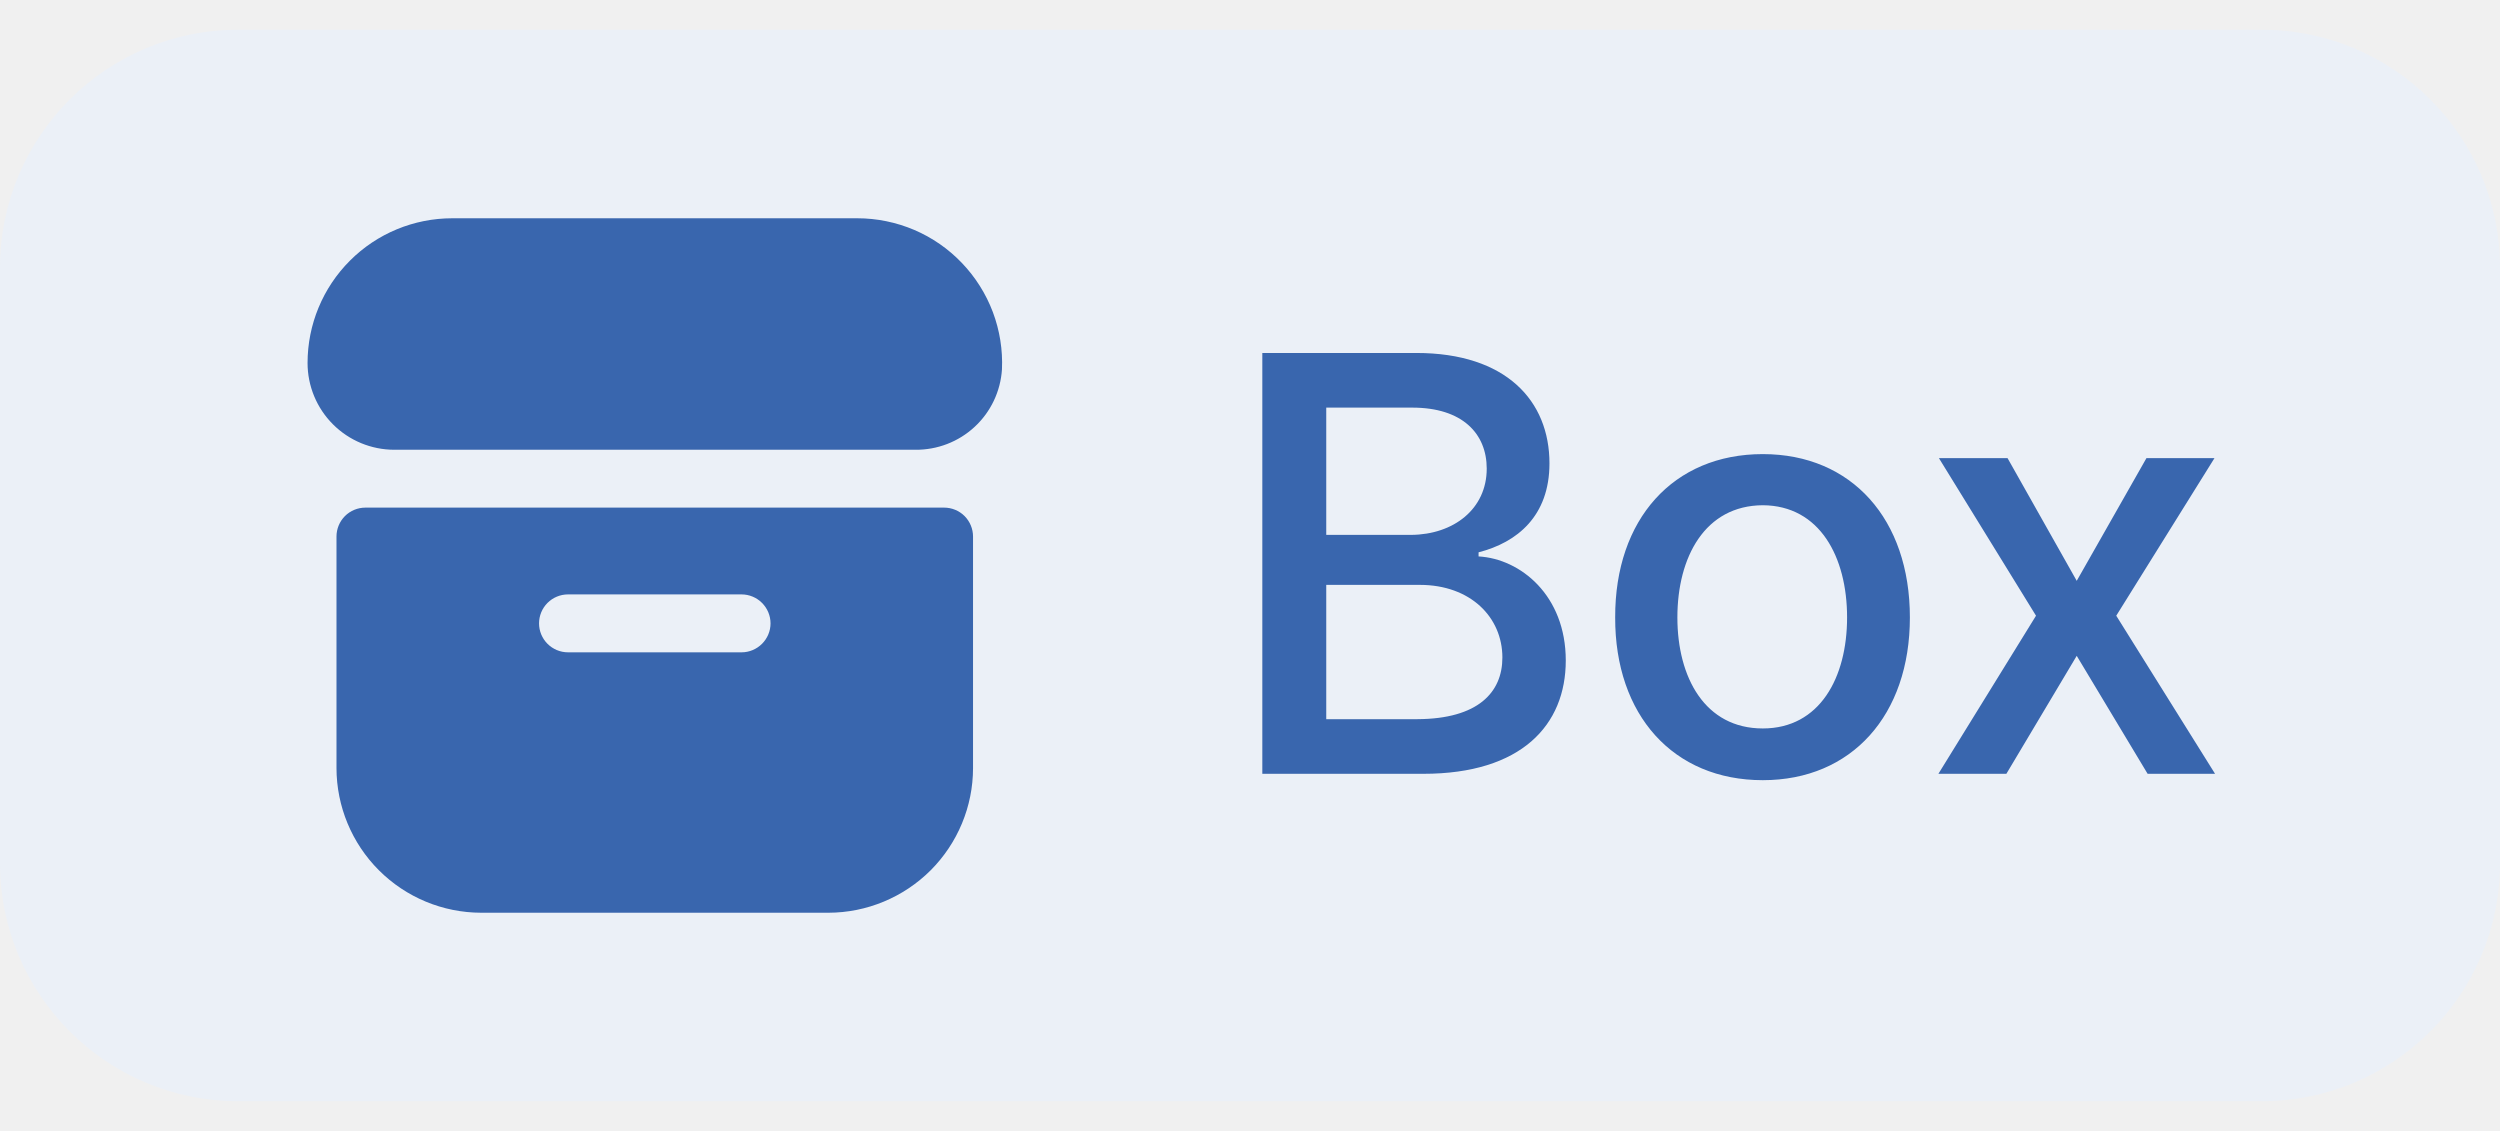
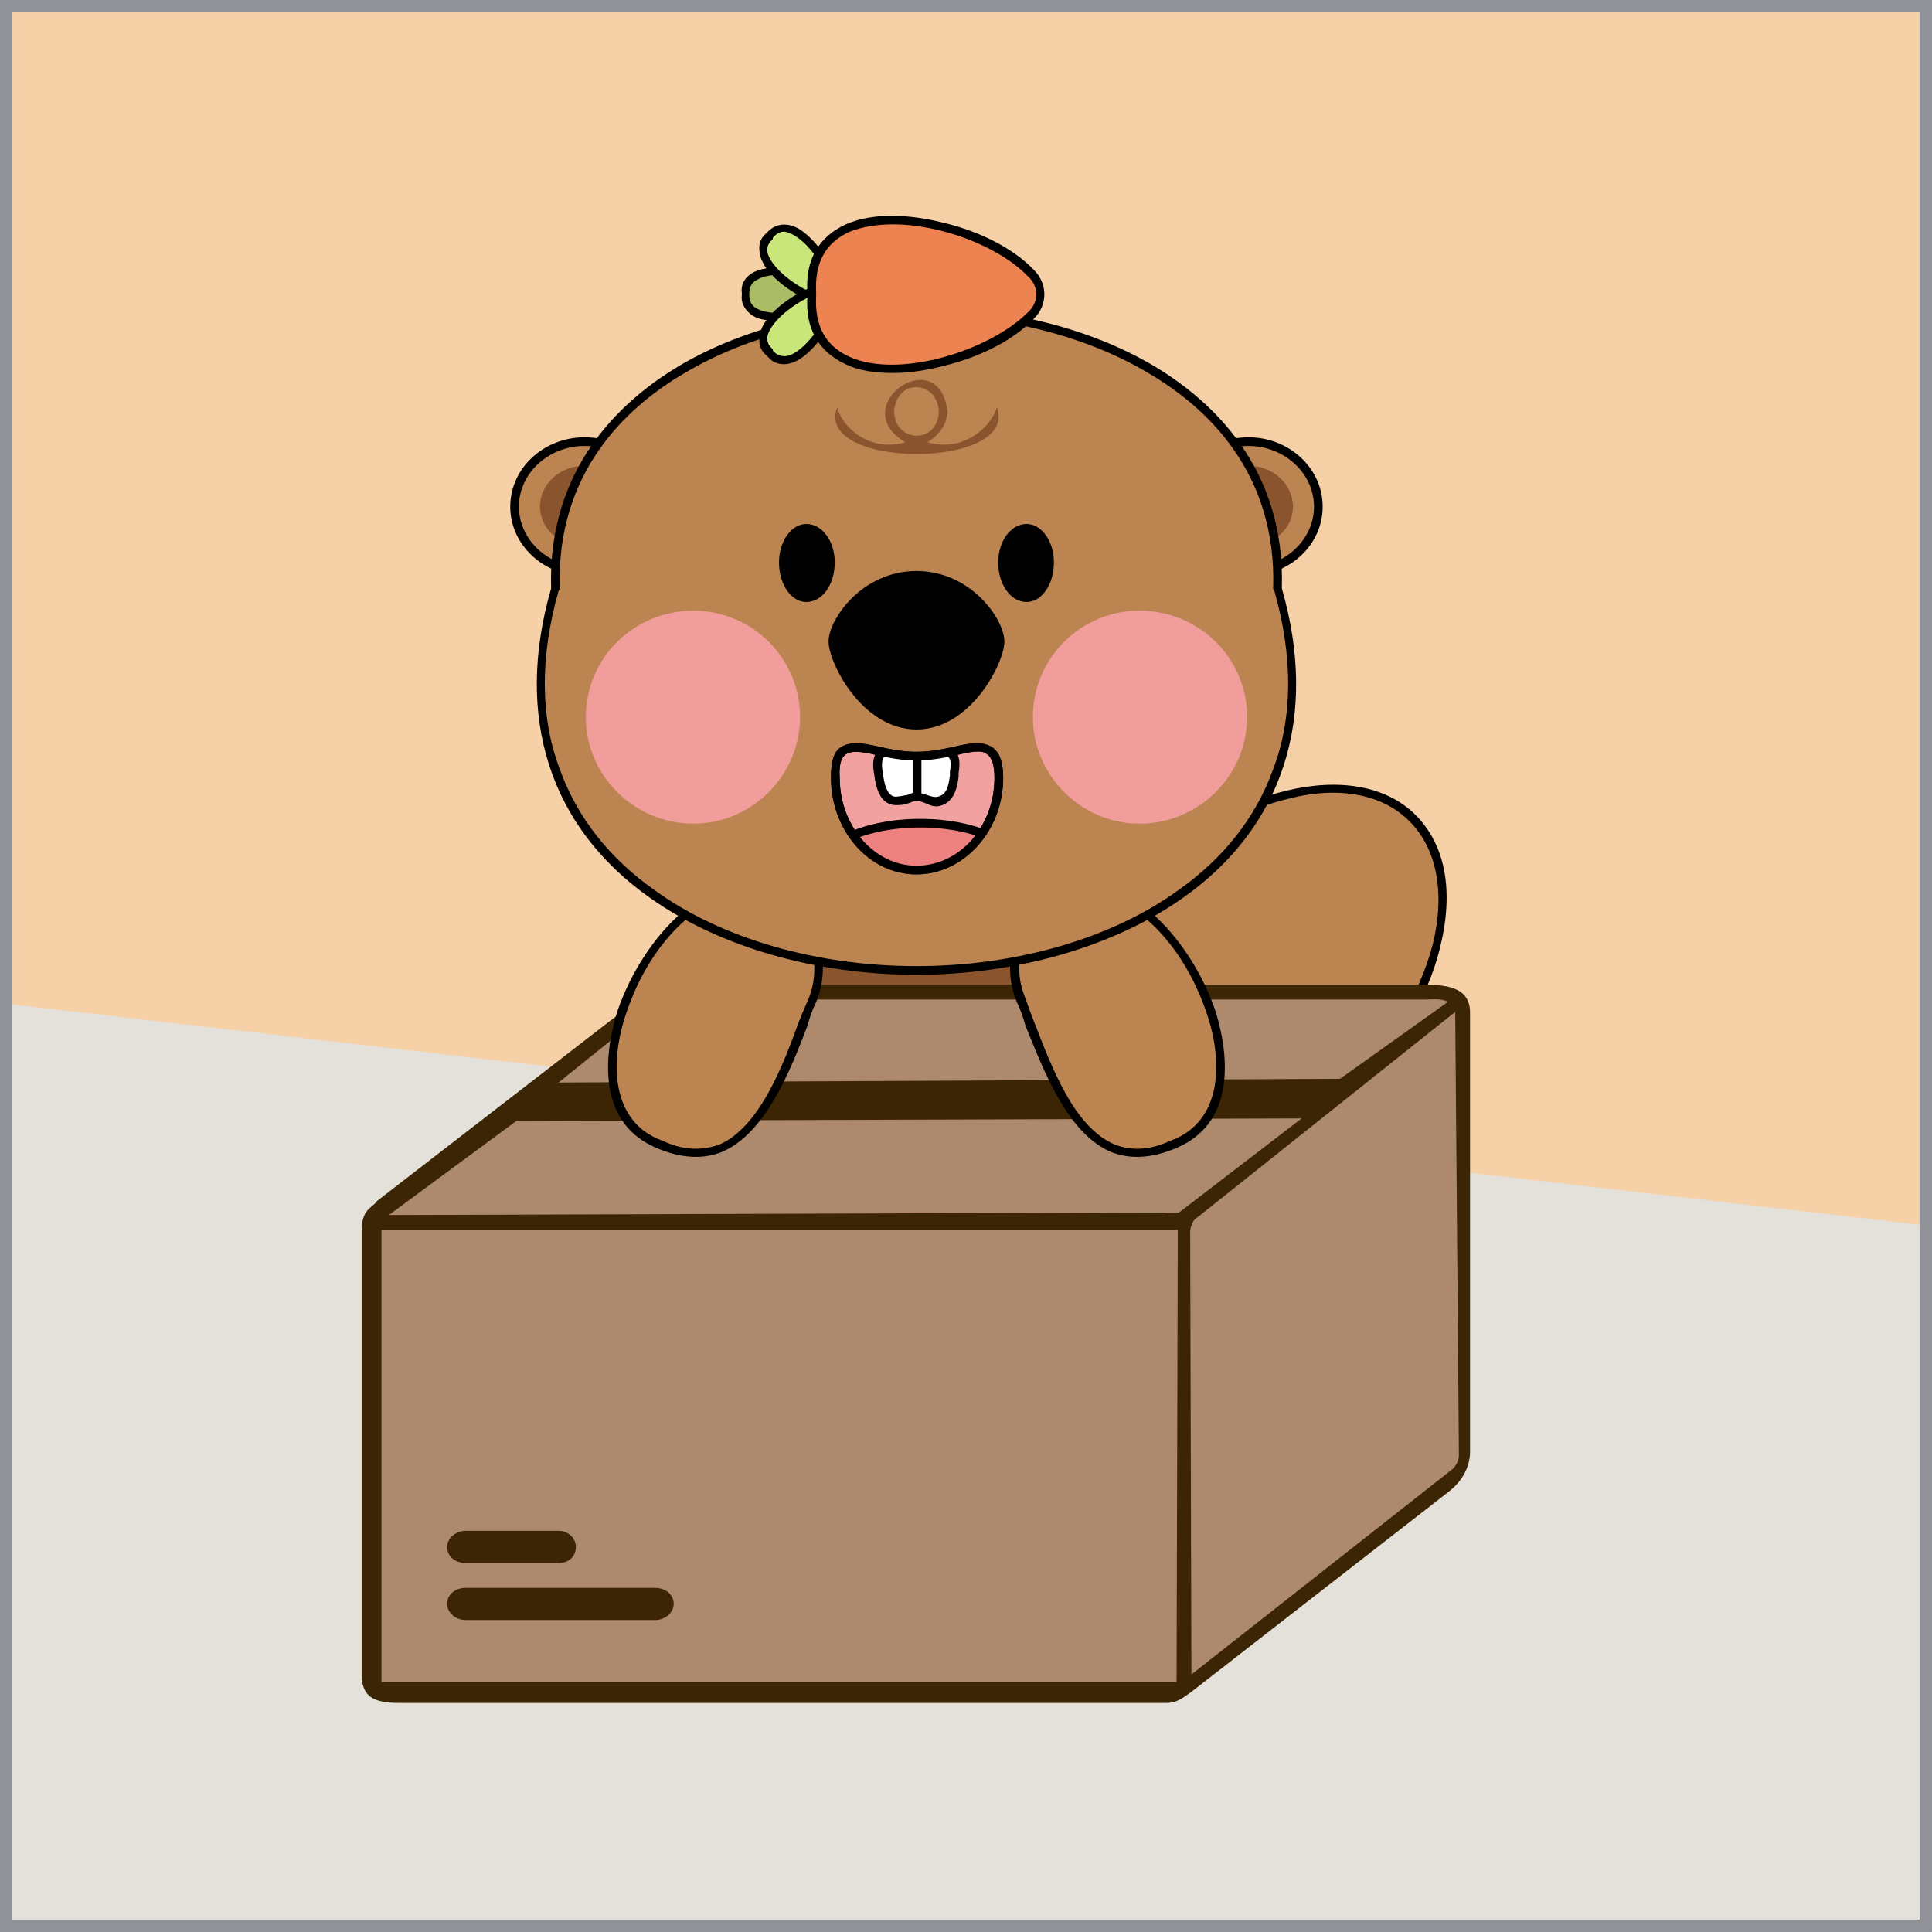
- <svg xmlns="http://www.w3.org/2000/svg" width="42" height="19" viewBox="0 0 42 19" fill="none">
-   <rect y="0.5" width="42" height="18" rx="4" fill="#EBF0F7" />
-   <path d="M14.403 3.667H7.597C6.953 3.667 6.334 3.923 5.879 4.379C5.423 4.835 5.167 5.453 5.167 6.098C5.167 6.484 5.32 6.855 5.594 7.129C5.867 7.402 6.238 7.556 6.625 7.556H15.375C15.745 7.56 16.102 7.423 16.373 7.172C16.645 6.921 16.809 6.575 16.833 6.206C16.848 5.878 16.795 5.55 16.68 5.243C16.564 4.936 16.387 4.655 16.16 4.418C15.933 4.18 15.66 3.991 15.358 3.862C15.056 3.734 14.731 3.667 14.403 3.667Z" fill="#3966AE" />
-   <path d="M15.861 8.528H6.139C6.01 8.528 5.886 8.579 5.795 8.67C5.704 8.762 5.653 8.885 5.653 9.014V12.903C5.654 13.547 5.91 14.165 6.366 14.621C6.821 15.076 7.439 15.333 8.084 15.334H13.917C14.561 15.333 15.179 15.076 15.635 14.621C16.09 14.165 16.347 13.547 16.347 12.903V9.014C16.347 8.885 16.296 8.762 16.205 8.67C16.114 8.579 15.99 8.528 15.861 8.528ZM12.459 10.959H9.542C9.413 10.959 9.289 10.907 9.198 10.816C9.107 10.725 9.056 10.601 9.056 10.473C9.056 10.344 9.107 10.22 9.198 10.129C9.289 10.038 9.413 9.986 9.542 9.986H12.459C12.587 9.986 12.711 10.038 12.802 10.129C12.893 10.22 12.945 10.344 12.945 10.473C12.945 10.601 12.893 10.725 12.802 10.816C12.711 10.907 12.587 10.959 12.459 10.959Z" fill="#3966AE" />
-   <path d="M21.207 13V5.93H23.795C25.304 5.93 26.031 6.735 26.031 7.785C26.031 8.669 25.489 9.113 24.84 9.279V9.348C25.543 9.387 26.305 10.002 26.305 11.096C26.305 12.18 25.562 13 23.912 13H21.207ZM22.281 12.082H23.814C24.83 12.077 25.24 11.633 25.24 11.047C25.24 10.368 24.703 9.826 23.854 9.826H22.281V12.082ZM22.281 8.986H23.707C24.42 8.981 24.977 8.552 24.977 7.873C24.977 7.287 24.571 6.848 23.727 6.848H22.281V8.986ZM29.615 13.107C28.111 13.107 27.13 12.014 27.135 10.373C27.13 8.723 28.111 7.629 29.615 7.629C31.109 7.629 32.086 8.723 32.086 10.373C32.086 12.014 31.109 13.107 29.615 13.107ZM28.18 10.373C28.18 11.384 28.644 12.238 29.615 12.238C30.572 12.238 31.031 11.384 31.031 10.373C31.031 9.357 30.572 8.493 29.615 8.488C28.644 8.493 28.18 9.357 28.18 10.373ZM33.727 7.697L34.889 9.758L36.06 7.697H37.203L35.553 10.344L37.213 13H36.08L34.889 11.018L33.707 13H32.565L34.205 10.344L32.574 7.697H33.727Z" fill="#3966AE" />
+ <svg xmlns="http://www.w3.org/2000/svg" width="70" height="70" viewBox="0 0 70 70" fill="none">
+   <g clip-path="url(#clip0_2299_65168)">
+     <path d="M69.955 45.321L0 37.244V0H69.955V45.321Z" fill="#F6D0A7" />
+     <path d="M0.045 36.348L70 44.425V69.957H0.045V36.348Z" fill="#E3E1D9" />
+     <path d="M48.687 39.851C45.142 43.396 37.603 47.479 35.495 45.37C33.386 43.216 37.469 35.678 40.969 32.178C44.514 28.633 49.091 27.511 51.2 29.665C53.309 31.774 52.187 36.351 48.687 39.851Z" fill="#BB8451" />
+     <path fill-rule="evenodd" clip-rule="evenodd" d="M37.245 46.086C36.482 46.086 35.854 45.906 35.405 45.458C34.014 44.111 35.181 40.971 35.988 39.221C37.155 36.663 39.084 33.836 40.879 32.041C44.424 28.496 49.136 27.374 51.289 29.528C52.366 30.605 52.681 32.265 52.187 34.285C51.738 36.214 50.482 38.233 48.777 39.983C46.982 41.733 44.2 43.663 41.642 44.874C40.475 45.413 38.681 46.086 37.245 46.086ZM48.283 28.721C47.775 28.721 47.236 28.795 46.668 28.945C44.738 29.394 42.764 30.605 41.104 32.265C39.353 34.06 37.424 36.797 36.257 39.355C34.956 42.182 34.687 44.336 35.584 45.233C36.482 46.131 38.636 45.906 41.507 44.56C44.02 43.394 46.802 41.509 48.552 39.759C50.257 38.054 51.424 36.08 51.918 34.195C52.366 32.31 52.052 30.74 51.065 29.753C50.392 29.079 49.45 28.721 48.283 28.721Z" fill="black" />
+     <path d="M39.667 44.113C40.699 42.587 41.058 40.434 40.834 38.235C39.892 26.568 23.872 28.812 25.578 40.703C25.667 42.228 26.071 43.35 26.699 44.158C26.161 44.562 25.847 45.145 25.847 45.728C25.847 47.075 27.507 48.196 29.526 48.196C31.321 48.196 32.802 47.344 33.161 46.177C33.191 46.177 33.221 46.177 33.251 46.177C33.61 47.344 35.09 48.196 36.885 48.196C38.905 48.196 40.565 47.075 40.565 45.728C40.565 45.1 40.206 44.562 39.667 44.113Z" fill="#BB8451" />
+     <path fill-rule="evenodd" clip-rule="evenodd" d="M36.886 48.331C35.18 48.331 33.7 47.568 33.206 46.446C32.757 47.568 31.232 48.331 29.526 48.331C27.418 48.331 25.712 47.164 25.712 45.728C25.712 45.145 25.982 44.562 26.475 44.113C25.847 43.26 25.488 42.138 25.443 40.703C24.905 37.068 26.026 33.882 28.539 31.997C30.828 30.292 33.924 29.933 36.482 31.055C39.084 32.222 40.7 34.779 40.969 38.234C41.238 40.568 40.834 42.632 39.847 44.068C40.386 44.562 40.7 45.1 40.7 45.728C40.7 47.164 38.995 48.331 36.886 48.331ZM33.251 46.042C33.341 46.042 33.386 46.087 33.43 46.132C33.745 47.254 35.18 48.017 36.886 48.017C38.815 48.017 40.386 46.984 40.386 45.728C40.386 45.19 40.116 44.651 39.578 44.247C39.488 44.158 39.488 44.068 39.533 44.023C40.52 42.632 40.924 40.568 40.655 38.279C40.296 33.792 37.783 31.997 36.347 31.324C33.924 30.247 30.918 30.606 28.719 32.267C26.341 34.062 25.219 37.158 25.757 40.658C25.757 40.658 25.757 40.673 25.757 40.703C25.802 42.093 26.161 43.215 26.834 44.068C26.879 44.113 26.879 44.203 26.789 44.292C26.296 44.696 26.026 45.19 26.026 45.728C26.026 46.984 27.597 48.017 29.526 48.017C31.232 48.017 32.667 47.254 32.982 46.132C33.026 46.087 33.071 46.042 33.161 46.042H33.251Z" fill="black" />
+     <path d="M32.981 44.74C24.231 45.997 25.712 31.593 33.385 31.952C41.193 31.817 41.776 46.625 32.981 44.74Z" fill="#89542E" />
+     <path d="M51.199 35.855H24.994C24.231 35.855 23.468 36.08 22.975 36.529L14.001 43.529C13.911 43.588 13.851 43.648 13.821 43.708C13.552 43.932 13.417 44.246 13.417 44.561L13.193 60.086C13.193 60.894 14.045 61.522 15.078 61.522H41.731C42.135 61.522 42.539 61.388 42.853 61.208C42.943 61.178 43.018 61.148 43.078 61.118L52.321 53.984C52.815 53.58 53.084 53.086 53.084 52.548V37.246C53.084 36.484 52.231 35.855 51.199 35.855Z" fill="#AD8A6D" />
+     <path fill-rule="evenodd" clip-rule="evenodd" d="M53.263 36.618V52.592C53.263 53.131 52.994 53.669 52.456 54.073L43.167 61.298C42.853 61.522 42.629 61.701 42.27 61.701C42.18 61.701 14.449 61.701 14.449 61.701C13.417 61.701 13.193 61.387 13.103 60.849V44.605C13.103 44.291 13.148 43.977 13.417 43.753C13.507 43.663 13.597 43.618 13.642 43.528L22.93 36.349C23.468 35.9 24.231 35.676 24.994 35.676H51.872C52.59 35.721 53.218 35.855 53.263 36.618ZM48.552 39.086L52.456 36.304C52.276 36.169 51.917 36.214 51.648 36.214C51.603 36.214 24.366 36.214 24.366 36.214C24.097 36.214 23.872 36.304 23.693 36.439L20.238 39.221L48.552 39.086ZM47.161 40.522L18.712 40.612L14.09 44.022L42.045 43.932C42.225 43.932 42.449 43.977 42.718 43.932L47.161 40.522ZM42.673 44.56H13.821V60.939H42.629L42.673 44.56ZM52.859 52.727L52.725 36.663L43.436 44.067C43.302 44.157 43.167 44.246 43.122 44.605L43.167 60.669L52.635 53.221C52.77 53.086 52.859 52.907 52.859 52.727Z" fill="#3B2504" />
+     <path d="M23.962 41.51C19.654 39.939 24.096 31.099 27.776 32.266C29.301 32.894 30.064 34.689 29.436 36.215C28.494 38.458 27.327 42.945 23.962 41.51Z" fill="#BB8451" />
+     <path fill-rule="evenodd" clip-rule="evenodd" d="M25.218 41.915C24.799 41.915 24.366 41.825 23.917 41.646C22.974 41.287 22.346 40.614 22.122 39.582C21.942 38.729 22.032 37.697 22.391 36.575C23.334 33.883 25.712 31.46 27.821 32.133C29.481 32.806 30.244 34.646 29.571 36.306C29.451 36.546 29.346 36.83 29.257 37.159C28.628 38.819 27.731 41.063 26.16 41.736C25.861 41.855 25.547 41.915 25.218 41.915ZM27.148 32.313C25.622 32.313 23.648 33.883 22.705 36.665C22.077 38.46 22.122 40.659 24.007 41.332C24.769 41.691 25.442 41.691 26.071 41.467C27.507 40.838 28.359 38.64 28.942 37.024C29.062 36.725 29.182 36.441 29.302 36.172C29.885 34.691 29.167 33.031 27.731 32.402C27.552 32.343 27.357 32.313 27.148 32.313Z" fill="black" />
+     <path d="M42.449 41.51C46.801 39.939 42.314 31.099 38.635 32.266C37.109 32.894 36.346 34.689 36.974 36.215C37.917 38.458 39.084 42.945 42.449 41.51Z" fill="#BB8451" />
+     <path fill-rule="evenodd" clip-rule="evenodd" d="M41.192 41.915C40.863 41.915 40.549 41.855 40.25 41.736C38.679 41.063 37.827 38.819 37.154 37.159C37.064 36.83 36.959 36.546 36.84 36.306C36.167 34.646 36.929 32.806 38.59 32.133C40.699 31.46 43.077 33.883 44.019 36.575C44.378 37.697 44.468 38.729 44.288 39.582C44.064 40.614 43.436 41.287 42.494 41.646C42.045 41.825 41.611 41.915 41.192 41.915ZM38.679 32.402C37.244 33.031 36.526 34.691 37.154 36.172C37.244 36.441 37.348 36.725 37.468 37.024C38.096 38.64 38.904 40.838 40.385 41.467C40.968 41.691 41.641 41.691 42.404 41.332C44.288 40.659 44.333 38.46 43.705 36.665C42.628 33.524 40.25 31.909 38.679 32.402Z" fill="black" />
+     <path d="M23.738 18.357C23.738 19.658 22.571 20.69 21.18 20.69C19.789 20.69 18.667 19.658 18.667 18.357C18.667 17.055 19.789 16.023 21.18 16.023C22.571 16.023 23.738 17.055 23.738 18.357Z" fill="#BB8451" />
+     <path fill-rule="evenodd" clip-rule="evenodd" d="M21.18 20.869C19.699 20.869 18.487 19.748 18.487 18.357C18.487 16.965 19.699 15.844 21.18 15.844C22.66 15.844 23.872 16.965 23.872 18.357C23.872 19.748 22.66 20.869 21.18 20.869ZM21.18 16.158C19.878 16.158 18.801 17.145 18.801 18.357C18.801 19.568 19.878 20.555 21.18 20.555C22.481 20.555 23.558 19.568 23.558 18.357C23.558 17.145 22.481 16.158 21.18 16.158Z" fill="black" />
+     <path d="M21.18 19.792C20.282 19.792 19.564 19.163 19.564 18.356C19.564 17.548 20.282 16.875 21.18 16.875C22.122 16.875 22.84 17.548 22.84 18.356C22.84 19.163 22.122 19.792 21.18 19.792Z" fill="#89542E" />
+     <path d="M42.673 18.357C42.673 19.658 43.84 20.69 45.231 20.69C46.622 20.69 47.744 19.658 47.744 18.357C47.744 17.055 46.622 16.023 45.231 16.023C43.84 16.023 42.673 17.055 42.673 18.357Z" fill="#BB8451" />
+     <path fill-rule="evenodd" clip-rule="evenodd" d="M45.231 20.869C43.75 20.869 42.539 19.748 42.539 18.357C42.539 16.965 43.75 15.844 45.231 15.844C46.712 15.844 47.923 16.965 47.923 18.357C47.923 19.748 46.712 20.869 45.231 20.869ZM45.231 16.158C43.93 16.158 42.853 17.145 42.853 18.357C42.853 19.568 43.93 20.555 45.231 20.555C46.532 20.555 47.609 19.568 47.609 18.357C47.609 17.145 46.532 16.158 45.231 16.158Z" fill="black" />
+     <path d="M45.231 19.792C46.128 19.792 46.846 19.163 46.846 18.356C46.846 17.548 46.128 16.875 45.231 16.875C44.333 16.875 43.57 17.548 43.57 18.356C43.57 19.163 44.333 19.792 45.231 19.792Z" fill="#89542E" />
+     <path d="M46.308 21.362C51.513 39.759 14.898 39.759 20.103 21.362C19.699 7.9 46.712 7.9 46.308 21.362Z" fill="#BB8451" />
+     <path fill-rule="evenodd" clip-rule="evenodd" d="M33.206 35.318C29.526 35.318 26.026 34.286 23.558 32.536C19.924 29.979 18.622 25.985 19.968 21.318C19.834 17.011 22.436 14.543 24.635 13.241C29.436 10.414 36.975 10.414 41.776 13.241C43.975 14.543 46.577 17.011 46.443 21.318C47.789 25.985 46.488 29.979 42.853 32.536C40.385 34.286 36.84 35.318 33.206 35.318ZM33.206 11.402C30.199 11.402 27.148 12.12 24.814 13.511C22.661 14.767 20.148 17.145 20.282 21.318C20.282 21.348 20.267 21.378 20.238 21.408C19.564 23.786 19.564 25.985 20.282 27.869C20.911 29.619 22.077 31.1 23.738 32.267C26.161 34.017 29.616 35.004 33.206 35.004C36.795 35.004 40.25 34.017 42.673 32.267C44.334 31.1 45.5 29.619 46.129 27.869C46.847 25.985 46.847 23.786 46.173 21.408C46.144 21.378 46.129 21.348 46.129 21.318C46.263 17.145 43.75 14.767 41.597 13.511C39.263 12.12 36.212 11.402 33.206 11.402Z" fill="black" />
+     <path d="M30.244 20.375C30.244 21.183 29.795 21.811 29.212 21.811C28.673 21.811 28.225 21.183 28.225 20.375C28.225 19.613 28.673 18.984 29.212 18.984C29.795 18.984 30.244 19.613 30.244 20.375Z" fill="black" />
+     <path d="M38.186 20.375C38.186 21.183 37.737 21.811 37.199 21.811C36.616 21.811 36.167 21.183 36.167 20.375C36.167 19.613 36.616 18.984 37.199 18.984C37.737 18.984 38.186 19.613 38.186 20.375Z" fill="black" />
+     <path d="M36.391 23.245C36.391 24.008 35.18 26.431 33.205 26.431C31.231 26.431 30.02 24.008 30.02 23.245C30.02 22.438 31.231 20.688 33.205 20.688C35.18 20.688 36.391 22.438 36.391 23.245Z" fill="black" />
+     <path d="M36.167 28.18C36.167 30.02 34.821 31.546 33.206 31.546C31.59 31.546 30.244 30.02 30.244 28.18C30.244 26.296 31.59 27.373 33.206 27.373C34.821 27.373 36.167 26.296 36.167 28.18Z" fill="#F1A2A0" />
+     <path fill-rule="evenodd" clip-rule="evenodd" d="M33.206 31.681C31.5 31.681 30.109 30.11 30.109 28.181C30.109 27.598 30.199 27.284 30.424 27.104C30.782 26.835 31.276 26.924 31.859 27.059C32.263 27.149 32.712 27.239 33.206 27.239C33.699 27.239 34.148 27.149 34.552 27.059C35.135 26.924 35.629 26.835 35.988 27.104C36.212 27.284 36.347 27.598 36.347 28.181C36.347 30.11 34.911 31.681 33.206 31.681ZM31.007 27.239C30.857 27.239 30.738 27.269 30.648 27.328C30.468 27.448 30.394 27.732 30.424 28.181C30.424 29.931 31.68 31.367 33.206 31.367C34.776 31.367 36.032 29.931 36.032 28.181C36.032 27.732 35.943 27.448 35.763 27.328C35.584 27.149 35.135 27.239 34.597 27.373C34.193 27.463 33.699 27.553 33.206 27.553C32.712 27.553 32.218 27.463 31.814 27.373C31.5 27.284 31.186 27.239 31.007 27.239Z" fill="black" />
+     <mask id="mask0_2299_65168" style="mask-type:luminance" maskUnits="userSpaceOnUse" x="30" y="27" width="7" height="5">
+       <path d="M36.167 28.3C36.167 30.162 34.843 31.674 33.206 31.674C31.572 31.674 30.244 30.162 30.244 28.3C30.244 26.438 31.572 27.528 33.206 27.528C34.843 27.528 36.167 26.438 36.167 28.3Z" fill="white" />
+     </mask>
+     <g mask="url(#mask0_2299_65168)">
+       <path d="M37.11 31.687C37.11 32.719 35.45 33.527 33.34 33.527C31.276 33.527 29.571 32.719 29.571 31.687C29.571 30.655 31.276 29.848 33.34 29.848C35.45 29.848 37.11 30.655 37.11 31.687Z" fill="#ED817F" />
+       <path fill-rule="evenodd" clip-rule="evenodd" d="M33.341 33.662C31.142 33.662 29.392 32.809 29.392 31.687C29.392 30.565 31.142 29.668 33.341 29.668C35.539 29.668 37.289 30.565 37.289 31.687C37.289 32.809 35.539 33.662 33.341 33.662ZM33.341 29.982C31.366 29.982 29.706 30.745 29.706 31.687C29.706 32.585 31.366 33.392 33.341 33.392C35.315 33.392 36.975 32.585 36.975 31.687C36.975 30.745 35.315 29.982 33.341 29.982Z" fill="black" />
+       <path d="M34.373 27.242C34.104 27.152 33.745 27.152 33.431 27.152C32.892 27.197 32.443 27.063 31.995 27.287C31.77 27.422 31.815 27.825 31.815 28.095C31.905 28.498 32.039 29.082 32.533 29.037C32.758 29.037 32.937 28.902 33.117 28.858C33.431 28.813 33.7 29.127 34.104 28.992C34.463 28.858 34.508 28.409 34.597 28.05C34.597 27.78 34.687 27.422 34.418 27.242H34.373Z" fill="white" />
+       <path fill-rule="evenodd" clip-rule="evenodd" d="M33.924 29.216C33.745 29.216 33.61 29.126 33.475 29.081C33.341 29.036 33.251 28.991 33.116 29.036C33.087 29.036 33.042 29.051 32.982 29.081C32.847 29.126 32.713 29.171 32.533 29.171C32.054 29.201 31.77 28.842 31.68 28.094C31.636 27.87 31.546 27.331 31.905 27.152C32.264 26.972 32.623 26.972 32.982 27.017C33.131 27.017 33.266 27.017 33.386 27.017C33.446 27.017 33.505 27.017 33.565 27.017C33.834 27.017 34.193 27.017 34.463 27.107C34.822 27.286 34.777 27.735 34.732 28.004V28.139C34.687 28.498 34.597 28.991 34.148 29.171C34.059 29.201 33.984 29.216 33.924 29.216ZM33.206 28.722C33.341 28.722 33.475 28.767 33.61 28.812C33.745 28.857 33.879 28.902 34.014 28.857C34.328 28.767 34.373 28.408 34.418 28.094V27.959C34.463 27.69 34.463 27.466 34.328 27.421V27.376C34.104 27.331 33.834 27.331 33.565 27.331C33.505 27.331 33.446 27.331 33.386 27.331C33.266 27.331 33.131 27.331 32.982 27.331C32.623 27.286 32.309 27.286 32.039 27.421C31.995 27.466 31.905 27.6 31.995 28.049C32.084 28.812 32.354 28.902 32.533 28.857C32.623 28.857 32.758 28.812 32.847 28.812C32.937 28.782 33.012 28.752 33.072 28.722C33.102 28.722 33.146 28.722 33.206 28.722Z" fill="black" />
+       <path d="M33.206 29.035C33.116 29.035 33.071 28.945 33.071 28.855V27.15C33.071 27.061 33.116 27.016 33.206 27.016C33.296 27.016 33.385 27.061 33.385 27.15V28.855C33.385 28.945 33.296 29.035 33.206 29.035Z" fill="black" />
+     </g>
+     <path fill-rule="evenodd" clip-rule="evenodd" d="M33.206 31.681C31.5 31.681 30.109 30.11 30.109 28.181C30.109 27.598 30.199 27.284 30.424 27.104C30.782 26.835 31.276 26.924 31.859 27.059C32.263 27.149 32.712 27.239 33.206 27.239C33.699 27.239 34.148 27.149 34.552 27.059C35.135 26.924 35.629 26.835 35.988 27.104C36.212 27.284 36.347 27.598 36.347 28.181C36.347 30.11 34.911 31.681 33.206 31.681ZM31.007 27.239C30.857 27.239 30.738 27.269 30.648 27.328C30.468 27.448 30.394 27.732 30.424 28.181C30.424 29.931 31.68 31.367 33.206 31.367C34.776 31.367 36.032 29.931 36.032 28.181C36.032 27.732 35.943 27.448 35.763 27.328C35.584 27.149 35.135 27.239 34.597 27.373C34.193 27.463 33.699 27.553 33.206 27.553C32.712 27.553 32.218 27.463 31.814 27.373C31.5 27.284 31.186 27.239 31.007 27.239Z" fill="black" />
+     <path fill-rule="evenodd" clip-rule="evenodd" d="M30.334 14.767C30.558 15.575 31.59 16.383 32.802 16.024C30.603 14.722 34.013 12.344 34.327 14.902C34.327 15.395 33.968 15.799 33.609 16.024C34.821 16.383 35.853 15.575 36.122 14.767C36.93 17.011 29.481 17.011 30.334 14.767ZM34.013 14.992C34.058 13.825 32.532 13.645 32.398 14.857C32.353 15.979 33.879 16.158 34.013 14.992Z" fill="#89542E" />
+     <path d="M30.155 10.908C29.347 11.536 26.924 11.895 27.014 10.684C27.014 10.684 27.014 10.669 27.014 10.639C26.924 9.427 29.347 9.786 30.155 10.415C30.334 10.549 30.334 10.774 30.155 10.908Z" fill="#AABD66" />
+     <path fill-rule="evenodd" clip-rule="evenodd" d="M28.18 11.625C27.821 11.625 27.507 11.58 27.283 11.445C27.014 11.266 26.834 10.997 26.879 10.682C26.879 10.682 26.879 10.668 26.879 10.638C26.834 10.323 26.969 10.054 27.283 9.875C28.046 9.471 29.571 9.785 30.244 10.323C30.394 10.413 30.469 10.533 30.469 10.682C30.469 10.802 30.394 10.907 30.244 10.996C29.796 11.355 28.898 11.625 28.18 11.625ZM28.18 9.964C27.911 9.964 27.642 10.009 27.418 10.144C27.238 10.234 27.148 10.398 27.148 10.638C27.148 10.668 27.148 10.682 27.148 10.682C27.148 10.922 27.238 11.086 27.418 11.176C28.046 11.535 29.482 11.266 30.11 10.772C30.14 10.742 30.155 10.712 30.155 10.682C30.155 10.623 30.14 10.578 30.11 10.548C29.661 10.234 28.853 9.964 28.18 9.964Z" fill="black" />
+     <path d="M29.975 10.952C28.898 10.773 26.969 9.337 27.866 8.529C27.896 8.529 27.911 8.529 27.911 8.529C28.719 7.587 30.154 9.561 30.289 10.593C30.334 10.818 30.199 10.952 29.975 10.952Z" fill="#C9E67B" />
+     <path fill-rule="evenodd" clip-rule="evenodd" d="M30.02 11.088C29.99 11.088 29.975 11.088 29.975 11.088C29.122 10.953 27.776 10.101 27.552 9.293C27.462 8.934 27.507 8.665 27.776 8.44C27.776 8.44 27.791 8.425 27.821 8.395C28.045 8.171 28.315 8.081 28.674 8.171C29.436 8.395 30.334 9.742 30.468 10.594C30.468 10.744 30.424 10.863 30.334 10.953C30.244 11.043 30.139 11.088 30.02 11.088ZM28.404 8.395C28.255 8.395 28.12 8.47 28 8.62C28 8.62 28 8.635 28 8.665C27.821 8.814 27.761 8.994 27.821 9.203C28.045 9.876 29.257 10.684 29.975 10.774C30.035 10.804 30.095 10.804 30.154 10.774C30.154 10.744 30.154 10.684 30.154 10.594C30.065 9.876 29.257 8.665 28.584 8.44C28.524 8.41 28.464 8.395 28.404 8.395Z" fill="black" />
+     <path d="M29.976 10.371C28.899 10.551 26.969 11.986 27.867 12.794C27.896 12.794 27.911 12.794 27.911 12.794C28.719 13.736 30.155 11.762 30.29 10.73C30.334 10.506 30.2 10.371 29.976 10.371Z" fill="#C9E67B" />
+     <path fill-rule="evenodd" clip-rule="evenodd" d="M28.405 13.196C28.166 13.196 27.971 13.106 27.822 12.927C27.792 12.897 27.777 12.882 27.777 12.882C27.507 12.657 27.462 12.388 27.552 12.029C27.777 11.222 29.123 10.369 29.975 10.234C30.125 10.234 30.245 10.279 30.334 10.369C30.424 10.459 30.469 10.578 30.469 10.728C30.334 11.581 29.437 12.927 28.674 13.151C28.584 13.181 28.495 13.196 28.405 13.196ZM30.02 10.549C30.02 10.549 30.005 10.549 29.975 10.549C29.257 10.638 28.046 11.446 27.822 12.119C27.762 12.328 27.822 12.508 28.001 12.657C28.001 12.687 28.001 12.702 28.001 12.702C28.151 12.882 28.345 12.942 28.584 12.882C29.257 12.657 30.065 11.446 30.155 10.728C30.155 10.638 30.155 10.578 30.155 10.549C30.125 10.549 30.08 10.549 30.02 10.549Z" fill="black" />
+     <path d="M37.334 11.45C35.224 13.559 29.212 14.681 29.391 10.733C29.391 10.703 29.391 10.658 29.391 10.598C29.212 6.649 35.224 7.771 37.334 9.88C37.782 10.329 37.782 11.002 37.334 11.45Z" fill="#ED8351" />
+     <path fill-rule="evenodd" clip-rule="evenodd" d="M32.353 13.514C31.68 13.514 31.096 13.424 30.648 13.2C29.66 12.751 29.167 11.898 29.256 10.732C29.256 10.702 29.256 10.657 29.256 10.597C29.167 9.43 29.66 8.578 30.648 8.129C31.545 7.725 32.846 7.725 34.237 8.084C35.538 8.398 36.75 9.027 37.468 9.789C37.962 10.283 37.962 11.046 37.468 11.539C36.75 12.302 35.538 12.93 34.237 13.244C33.564 13.424 32.936 13.514 32.353 13.514ZM32.353 8.129C31.769 8.129 31.231 8.219 30.782 8.398C29.915 8.787 29.511 9.52 29.571 10.597C29.571 10.657 29.571 10.702 29.571 10.732C29.511 11.809 29.915 12.541 30.782 12.93C32.577 13.738 35.853 12.706 37.244 11.315C37.648 10.956 37.648 10.373 37.244 10.014C36.212 8.937 34.103 8.129 32.353 8.129Z" fill="black" />
+     <path d="M25.128 29.843C22.975 29.843 21.225 28.093 21.225 25.984C21.225 23.83 22.975 22.125 25.128 22.125C27.237 22.125 28.987 23.83 28.987 25.984C28.987 28.093 27.237 29.843 25.128 29.843Z" fill="#F09D9B" />
+     <path d="M41.282 29.843C39.173 29.843 37.423 28.093 37.423 25.984C37.423 23.83 39.173 22.125 41.282 22.125C43.436 22.125 45.186 23.83 45.186 25.984C45.186 28.093 43.436 29.843 41.282 29.843Z" fill="#F09D9B" />
+     <path d="M16.872 58.698H23.737C24.096 58.698 24.41 58.429 24.41 58.115C24.41 57.756 24.096 57.531 23.737 57.531H16.872C16.513 57.531 16.199 57.756 16.199 58.115C16.199 58.429 16.513 58.698 16.872 58.698Z" fill="#3B2504" />
+     <path d="M16.872 56.632H20.237C20.596 56.632 20.865 56.407 20.865 56.048C20.865 55.734 20.596 55.465 20.237 55.465H16.872C16.513 55.465 16.199 55.734 16.199 56.048C16.199 56.407 16.513 56.632 16.872 56.632Z" fill="#3B2504" />
+   </g>
+   <rect x="0.224" y="0.224" width="69.551" height="69.551" stroke="#919298" stroke-width="0.449" />
+   <defs>
+     <clipPath id="clip0_2299_65168">
+       <rect width="70" height="70" fill="white" />
+     </clipPath>
+   </defs>
</svg>
